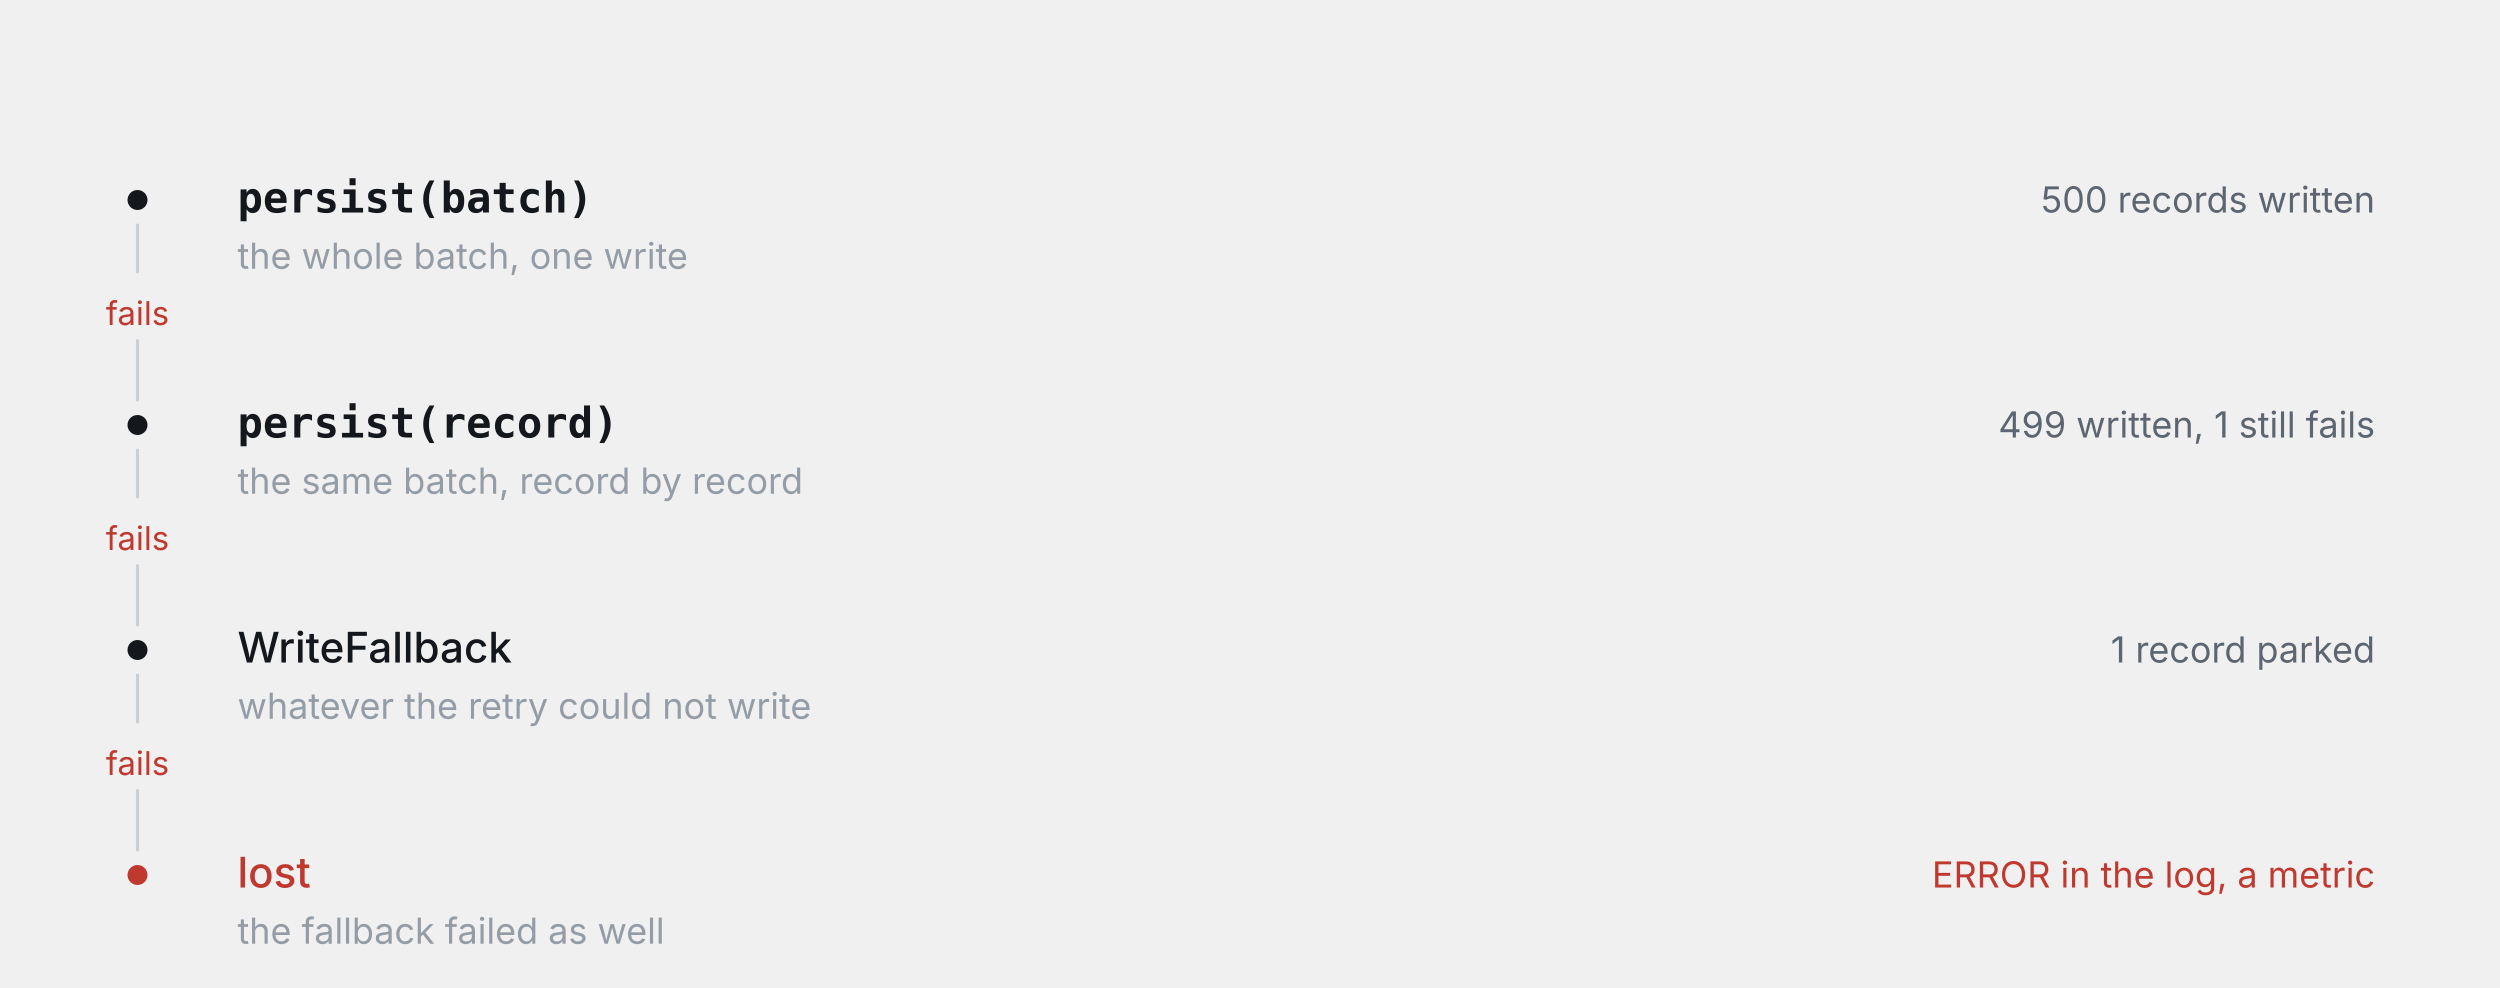
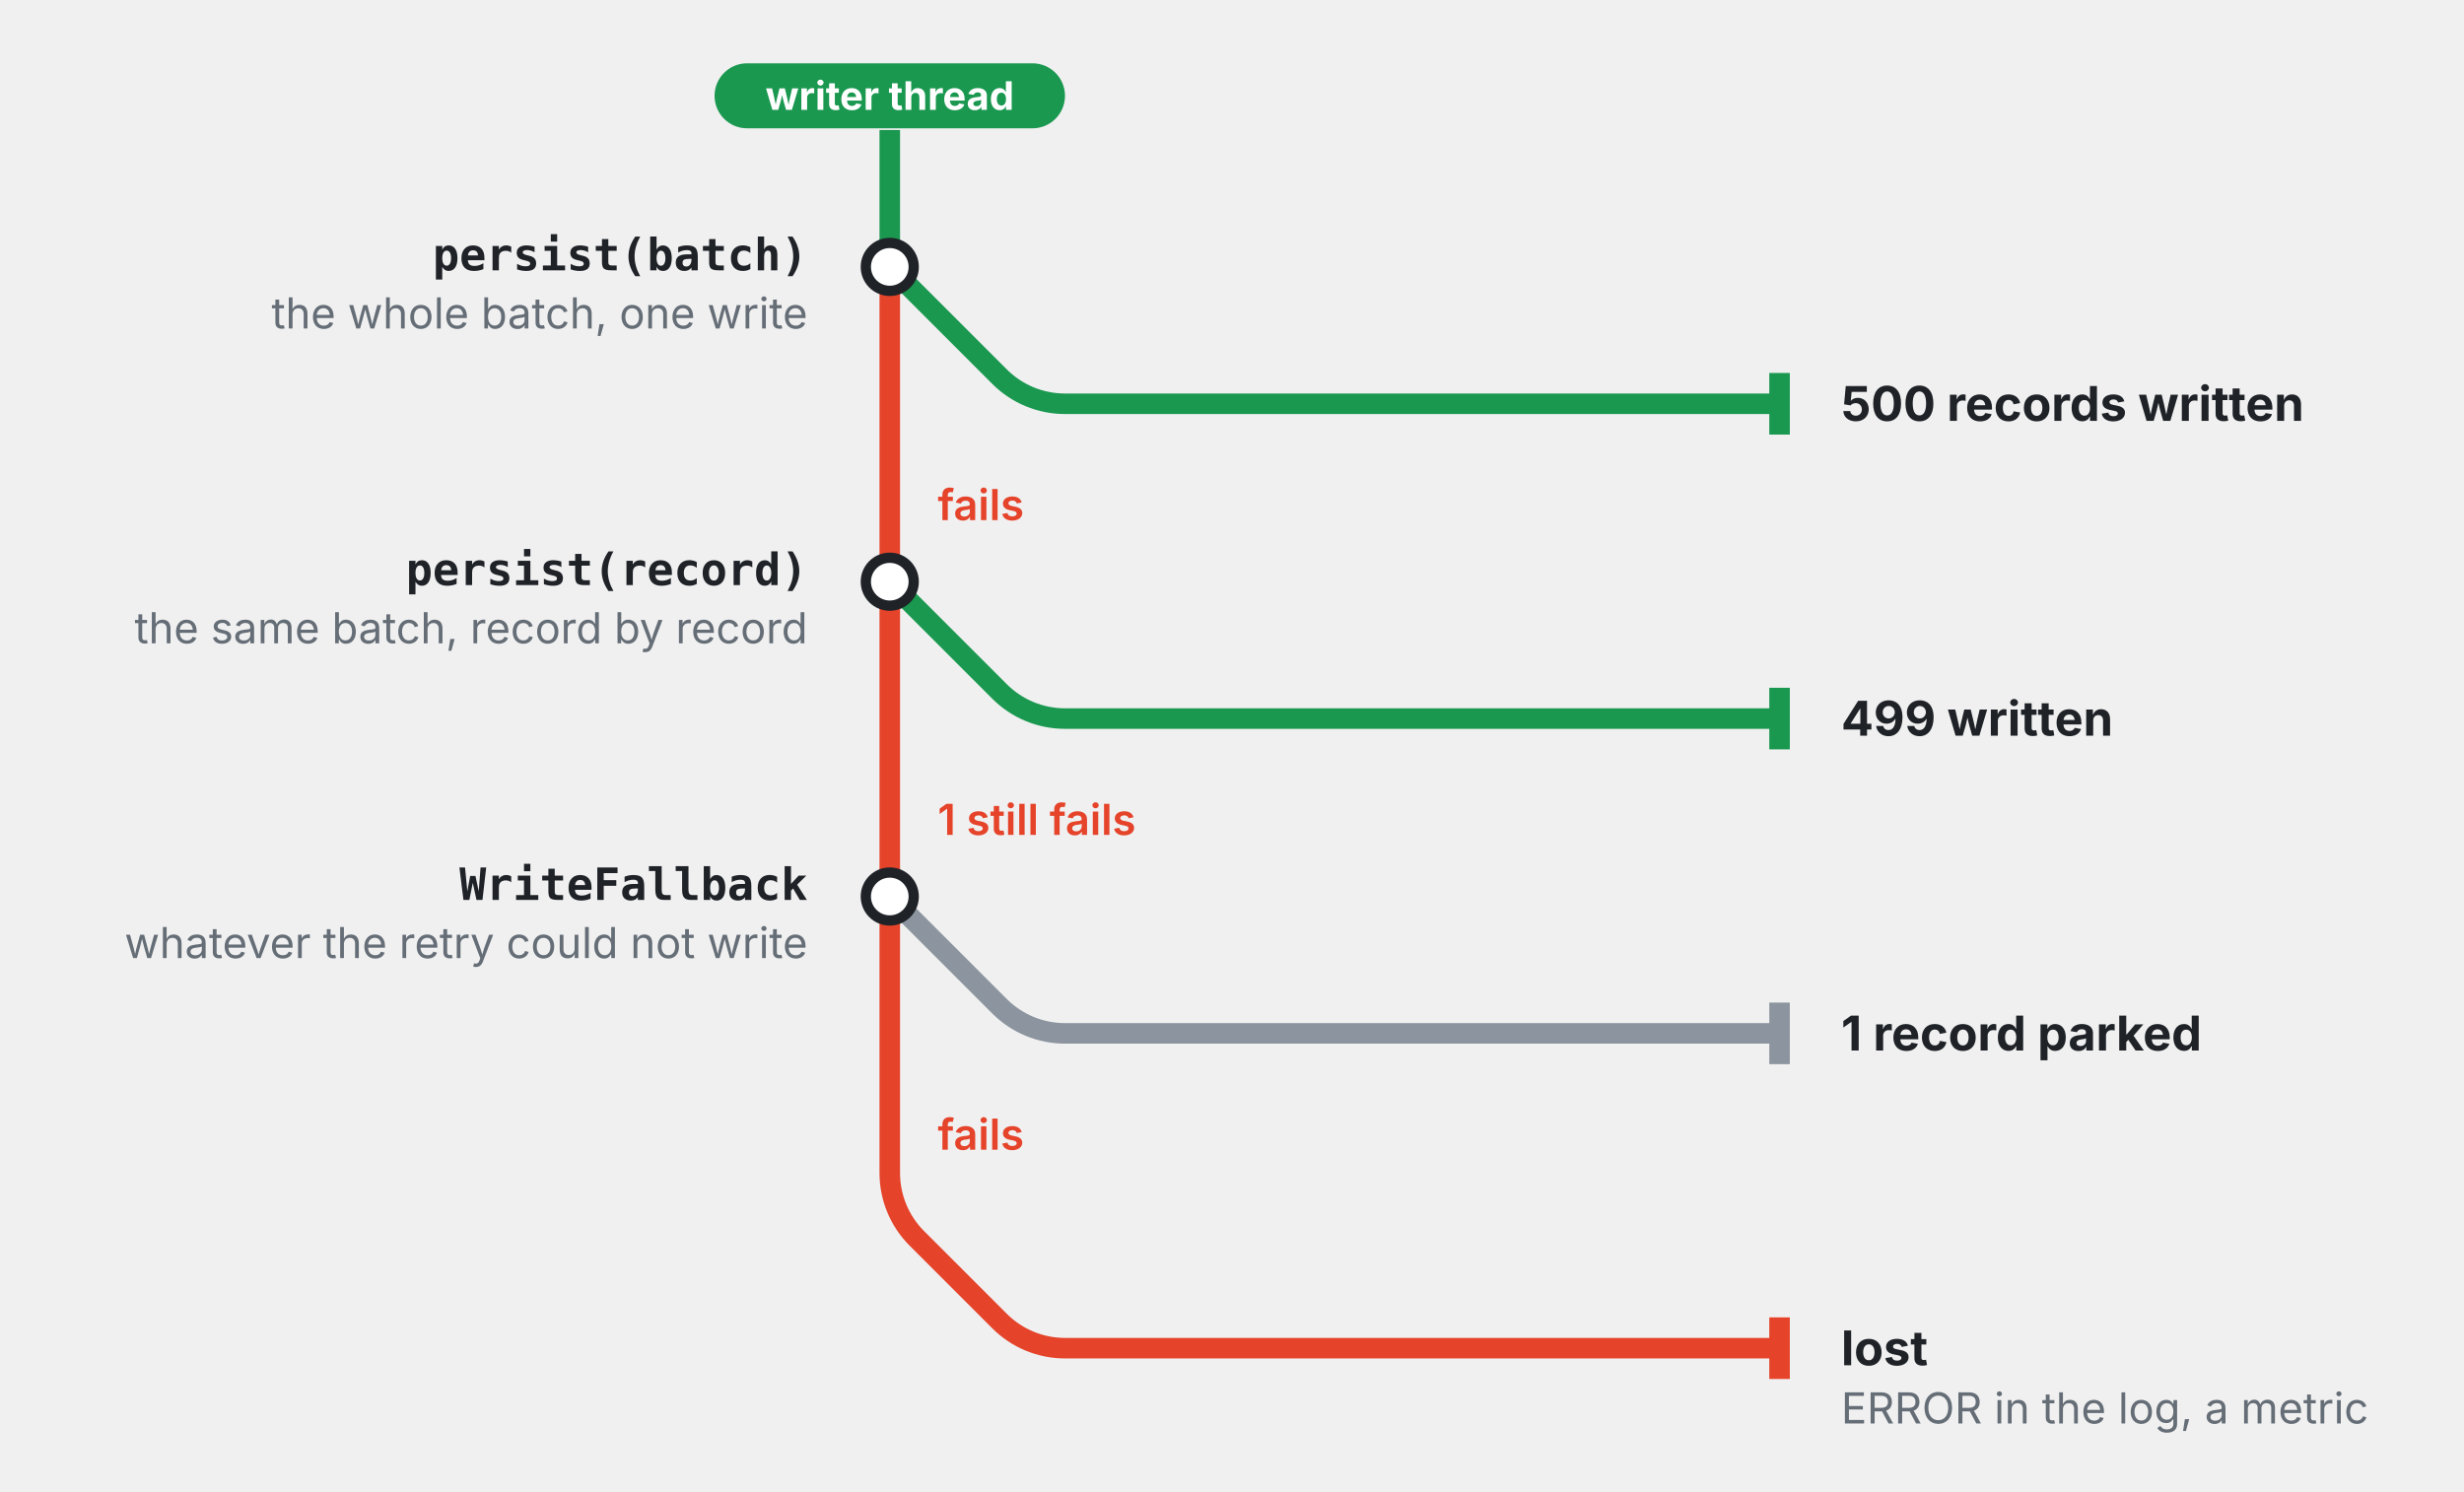
- <svg xmlns="http://www.w3.org/2000/svg" viewBox="0 0 800 316" width="800" height="316" role="img">
-   <defs>
-     <marker id="tip-ink" markerWidth="9" markerHeight="9" refX="7.2" refY="4.5" orient="auto">
-       <path d="M0.8,1.2 L7.4,4.5 L0.8,7.8" fill="none" stroke="#14181D" stroke-width="1.2" stroke-linecap="round" stroke-linejoin="round" />
-     </marker>
-     <marker id="tip-soft" markerWidth="9" markerHeight="9" refX="7.2" refY="4.5" orient="auto">
-       <path d="M0.8,1.2 L7.4,4.5 L0.8,7.8" fill="none" stroke="#5C6570" stroke-width="1.2" stroke-linecap="round" stroke-linejoin="round" />
-     </marker>
-     <marker id="tip-mute" markerWidth="9" markerHeight="9" refX="7.2" refY="4.5" orient="auto">
-       <path d="M0.8,1.2 L7.4,4.5 L0.8,7.8" fill="none" stroke="#949CA6" stroke-width="1.2" stroke-linecap="round" stroke-linejoin="round" />
-     </marker>
-     <marker id="tip-hair" markerWidth="9" markerHeight="9" refX="7.2" refY="4.5" orient="auto">
-       <path d="M0.8,1.2 L7.4,4.5 L0.8,7.8" fill="none" stroke="#C9CFD6" stroke-width="1.2" stroke-linecap="round" stroke-linejoin="round" />
-     </marker>
-     <marker id="tip-bad" markerWidth="9" markerHeight="9" refX="7.2" refY="4.5" orient="auto">
-       <path d="M0.8,1.2 L7.4,4.5 L0.8,7.8" fill="none" stroke="#C0392F" stroke-width="1.2" stroke-linecap="round" stroke-linejoin="round" />
-     </marker>
-   </defs>
-   <path d="M44,72 L44,87.0" stroke="#C9CFD6" stroke-width="1" fill="none" stroke-linecap="round" />
-   <path d="M44,109.0 L44,128" stroke="#C9CFD6" stroke-width="1" fill="none" stroke-linecap="round" />
-   <text x="44" y="104.0" font-family="-apple-system, BlinkMacSystemFont, 'Segoe UI', Inter, Helvetica, Arial, sans-serif" font-size="10.5" font-weight="400" fill="#C0392F" text-anchor="middle">fails</text>
-   <path d="M44,144 L44,159.0" stroke="#C9CFD6" stroke-width="1" fill="none" stroke-linecap="round" />
-   <path d="M44,181.0 L44,200" stroke="#C9CFD6" stroke-width="1" fill="none" stroke-linecap="round" />
-   <text x="44" y="176.0" font-family="-apple-system, BlinkMacSystemFont, 'Segoe UI', Inter, Helvetica, Arial, sans-serif" font-size="10.5" font-weight="400" fill="#C0392F" text-anchor="middle">fails</text>
-   <path d="M44,216 L44,231.0" stroke="#C9CFD6" stroke-width="1" fill="none" stroke-linecap="round" />
-   <path d="M44,253.0 L44,272" stroke="#C9CFD6" stroke-width="1" fill="none" stroke-linecap="round" />
-   <text x="44" y="248.0" font-family="-apple-system, BlinkMacSystemFont, 'Segoe UI', Inter, Helvetica, Arial, sans-serif" font-size="10.5" font-weight="400" fill="#C0392F" text-anchor="middle">fails</text>
-   <circle cx="44" cy="64" r="3.2" fill="#14181D" />
-   <text x="76" y="68" font-family="ui-monospace, SFMono-Regular, 'SF Mono', Menlo, Consolas, monospace" font-size="13.5" font-weight="550" fill="#14181D" text-anchor="start">persist(batch)</text>
-   <text x="76" y="86" font-family="-apple-system, BlinkMacSystemFont, 'Segoe UI', Inter, Helvetica, Arial, sans-serif" font-size="11.5" font-weight="400" fill="#949CA6" text-anchor="start">the whole batch, one write</text>
-   <text x="760" y="68" font-family="-apple-system, BlinkMacSystemFont, 'Segoe UI', Inter, Helvetica, Arial, sans-serif" font-size="11.5" font-weight="400" fill="#5C6570" text-anchor="end">500 records written</text>
-   <circle cx="44" cy="136" r="3.2" fill="#14181D" />
-   <text x="76" y="140" font-family="ui-monospace, SFMono-Regular, 'SF Mono', Menlo, Consolas, monospace" font-size="13.5" font-weight="550" fill="#14181D" text-anchor="start">persist(record)</text>
-   <text x="76" y="158" font-family="-apple-system, BlinkMacSystemFont, 'Segoe UI', Inter, Helvetica, Arial, sans-serif" font-size="11.5" font-weight="400" fill="#949CA6" text-anchor="start">the same batch, record by record</text>
-   <text x="760" y="140" font-family="-apple-system, BlinkMacSystemFont, 'Segoe UI', Inter, Helvetica, Arial, sans-serif" font-size="11.5" font-weight="400" fill="#5C6570" text-anchor="end">499 written, 1 still fails</text>
-   <circle cx="44" cy="208" r="3.2" fill="#14181D" />
-   <text x="76" y="212" font-family="-apple-system, BlinkMacSystemFont, 'Segoe UI', Inter, Helvetica, Arial, sans-serif" font-size="13.5" font-weight="550" fill="#14181D" text-anchor="start">WriteFallback</text>
-   <text x="76" y="230" font-family="-apple-system, BlinkMacSystemFont, 'Segoe UI', Inter, Helvetica, Arial, sans-serif" font-size="11.5" font-weight="400" fill="#949CA6" text-anchor="start">whatever the retry could not write</text>
-   <text x="760" y="212" font-family="-apple-system, BlinkMacSystemFont, 'Segoe UI', Inter, Helvetica, Arial, sans-serif" font-size="11.5" font-weight="400" fill="#5C6570" text-anchor="end">1 record parked</text>
-   <circle cx="44" cy="280" r="3.2" fill="#C0392F" />
-   <text x="76" y="284" font-family="-apple-system, BlinkMacSystemFont, 'Segoe UI', Inter, Helvetica, Arial, sans-serif" font-size="13.5" font-weight="550" fill="#C0392F" text-anchor="start">lost</text>
-   <text x="76" y="302" font-family="-apple-system, BlinkMacSystemFont, 'Segoe UI', Inter, Helvetica, Arial, sans-serif" font-size="11.5" font-weight="400" fill="#949CA6" text-anchor="start">the fallback failed as well</text>
-   <text x="760" y="284" font-family="-apple-system, BlinkMacSystemFont, 'Segoe UI', Inter, Helvetica, Arial, sans-serif" font-size="11.5" font-weight="400" fill="#C0392F" text-anchor="end">ERROR in the log, a metric</text>
+ <svg xmlns="http://www.w3.org/2000/svg" viewBox="0 2 720 436" width="720" height="436" role="img">
+   <rect x="208.8" y="20.5" width="102.4" height="19" rx="9.5" fill="#1A9850" />
+   <text x="260.0" y="34.1" font-family="-apple-system, BlinkMacSystemFont, 'Segoe UI', Inter, Helvetica, Arial, sans-serif" font-size="11.5" font-weight="700" fill="#FFFFFF" text-anchor="middle">writer thread</text>
+   <path d="M260.00,40.00 L260.00,80.00" stroke="#1A9850" stroke-width="6" fill="none" stroke-linecap="butt" stroke-linejoin="round" />
+   <path d="M260.00,80.00 L260.00,344.82 A27.00,27.00 0 0 0 267.91,363.91 L292.09,388.09 A27.00,27.00 0 0 0 311.18,396.00 L520.00,396.00" stroke="#E5432A" stroke-width="6" fill="none" stroke-linecap="butt" stroke-linejoin="round" />
+   <path d="M260.00,80.00 L292.09,112.09 A27.00,27.00 0 0 0 311.18,120.00 L520.00,120.00" stroke="#1A9850" stroke-width="6" fill="none" stroke-linecap="butt" stroke-linejoin="round" />
+   <rect x="517.0" y="111.0" width="6" height="18.0" fill="#1A9850" />
+   <text x="538.0" y="125.0" font-family="-apple-system, BlinkMacSystemFont, 'Segoe UI', Inter, Helvetica, Arial, sans-serif" font-size="14" font-weight="650" fill="#1F2328" text-anchor="start">500 records written</text>
+   <path d="M260.00,172.00 L292.09,204.09 A27.00,27.00 0 0 0 311.18,212.00 L520.00,212.00" stroke="#1A9850" stroke-width="6" fill="none" stroke-linecap="butt" stroke-linejoin="round" />
+   <rect x="517.0" y="203.0" width="6" height="18.0" fill="#1A9850" />
+   <text x="538.0" y="217.0" font-family="-apple-system, BlinkMacSystemFont, 'Segoe UI', Inter, Helvetica, Arial, sans-serif" font-size="14" font-weight="650" fill="#1F2328" text-anchor="start">499 written</text>
+   <path d="M260.00,264.00 L292.09,296.09 A27.00,27.00 0 0 0 311.18,304.00 L520.00,304.00" stroke="#8C959F" stroke-width="6" fill="none" stroke-linecap="butt" stroke-linejoin="round" />
+   <rect x="517.0" y="295.0" width="6" height="18.0" fill="#8C959F" />
+   <text x="538.0" y="309.0" font-family="-apple-system, BlinkMacSystemFont, 'Segoe UI', Inter, Helvetica, Arial, sans-serif" font-size="14" font-weight="650" fill="#1F2328" text-anchor="start">1 record parked</text>
+   <rect x="517.0" y="387.0" width="6" height="18.0" fill="#E5432A" />
+   <text x="538.0" y="401.0" font-family="-apple-system, BlinkMacSystemFont, 'Segoe UI', Inter, Helvetica, Arial, sans-serif" font-size="14" font-weight="650" fill="#1F2328" text-anchor="start">lost</text>
+   <text x="538.0" y="418.0" font-family="-apple-system, BlinkMacSystemFont, 'Segoe UI', Inter, Helvetica, Arial, sans-serif" font-size="12.5" font-weight="400" fill="#656D76" text-anchor="start">ERROR in the log, a metric</text>
+   <text x="274.0" y="154.0" font-family="-apple-system, BlinkMacSystemFont, 'Segoe UI', Inter, Helvetica, Arial, sans-serif" font-size="12.5" font-weight="600" fill="#E5432A" text-anchor="start">fails</text>
+   <text x="274.0" y="246.0" font-family="-apple-system, BlinkMacSystemFont, 'Segoe UI', Inter, Helvetica, Arial, sans-serif" font-size="12.5" font-weight="600" fill="#E5432A" text-anchor="start">1 still fails</text>
+   <text x="274.0" y="338.0" font-family="-apple-system, BlinkMacSystemFont, 'Segoe UI', Inter, Helvetica, Arial, sans-serif" font-size="12.5" font-weight="600" fill="#E5432A" text-anchor="start">fails</text>
+   <rect x="253.00" y="73.00" width="14.00" height="14.00" rx="7.00" fill="#FFFFFF" stroke="#1F2328" stroke-width="3" />
+   <text x="236.0" y="81.0" font-family="ui-monospace, SFMono-Regular, 'SF Mono', Menlo, Consolas, monospace" font-size="13" font-weight="650" fill="#1F2328" text-anchor="end">persist(batch)</text>
+   <text x="236.0" y="98.0" font-family="-apple-system, BlinkMacSystemFont, 'Segoe UI', Inter, Helvetica, Arial, sans-serif" font-size="12.5" font-weight="400" fill="#656D76" text-anchor="end">the whole batch, one write</text>
+   <rect x="253.00" y="165.00" width="14.00" height="14.00" rx="7.00" fill="#FFFFFF" stroke="#1F2328" stroke-width="3" />
+   <text x="236.0" y="173.0" font-family="ui-monospace, SFMono-Regular, 'SF Mono', Menlo, Consolas, monospace" font-size="13" font-weight="650" fill="#1F2328" text-anchor="end">persist(record)</text>
+   <text x="236.0" y="190.0" font-family="-apple-system, BlinkMacSystemFont, 'Segoe UI', Inter, Helvetica, Arial, sans-serif" font-size="12.5" font-weight="400" fill="#656D76" text-anchor="end">the same batch, record by record</text>
+   <rect x="253.00" y="257.00" width="14.00" height="14.00" rx="7.00" fill="#FFFFFF" stroke="#1F2328" stroke-width="3" />
+   <text x="236.0" y="265.0" font-family="ui-monospace, SFMono-Regular, 'SF Mono', Menlo, Consolas, monospace" font-size="13" font-weight="650" fill="#1F2328" text-anchor="end">WriteFallback</text>
+   <text x="236.0" y="282.0" font-family="-apple-system, BlinkMacSystemFont, 'Segoe UI', Inter, Helvetica, Arial, sans-serif" font-size="12.5" font-weight="400" fill="#656D76" text-anchor="end">whatever the retry could not write</text>
</svg>
